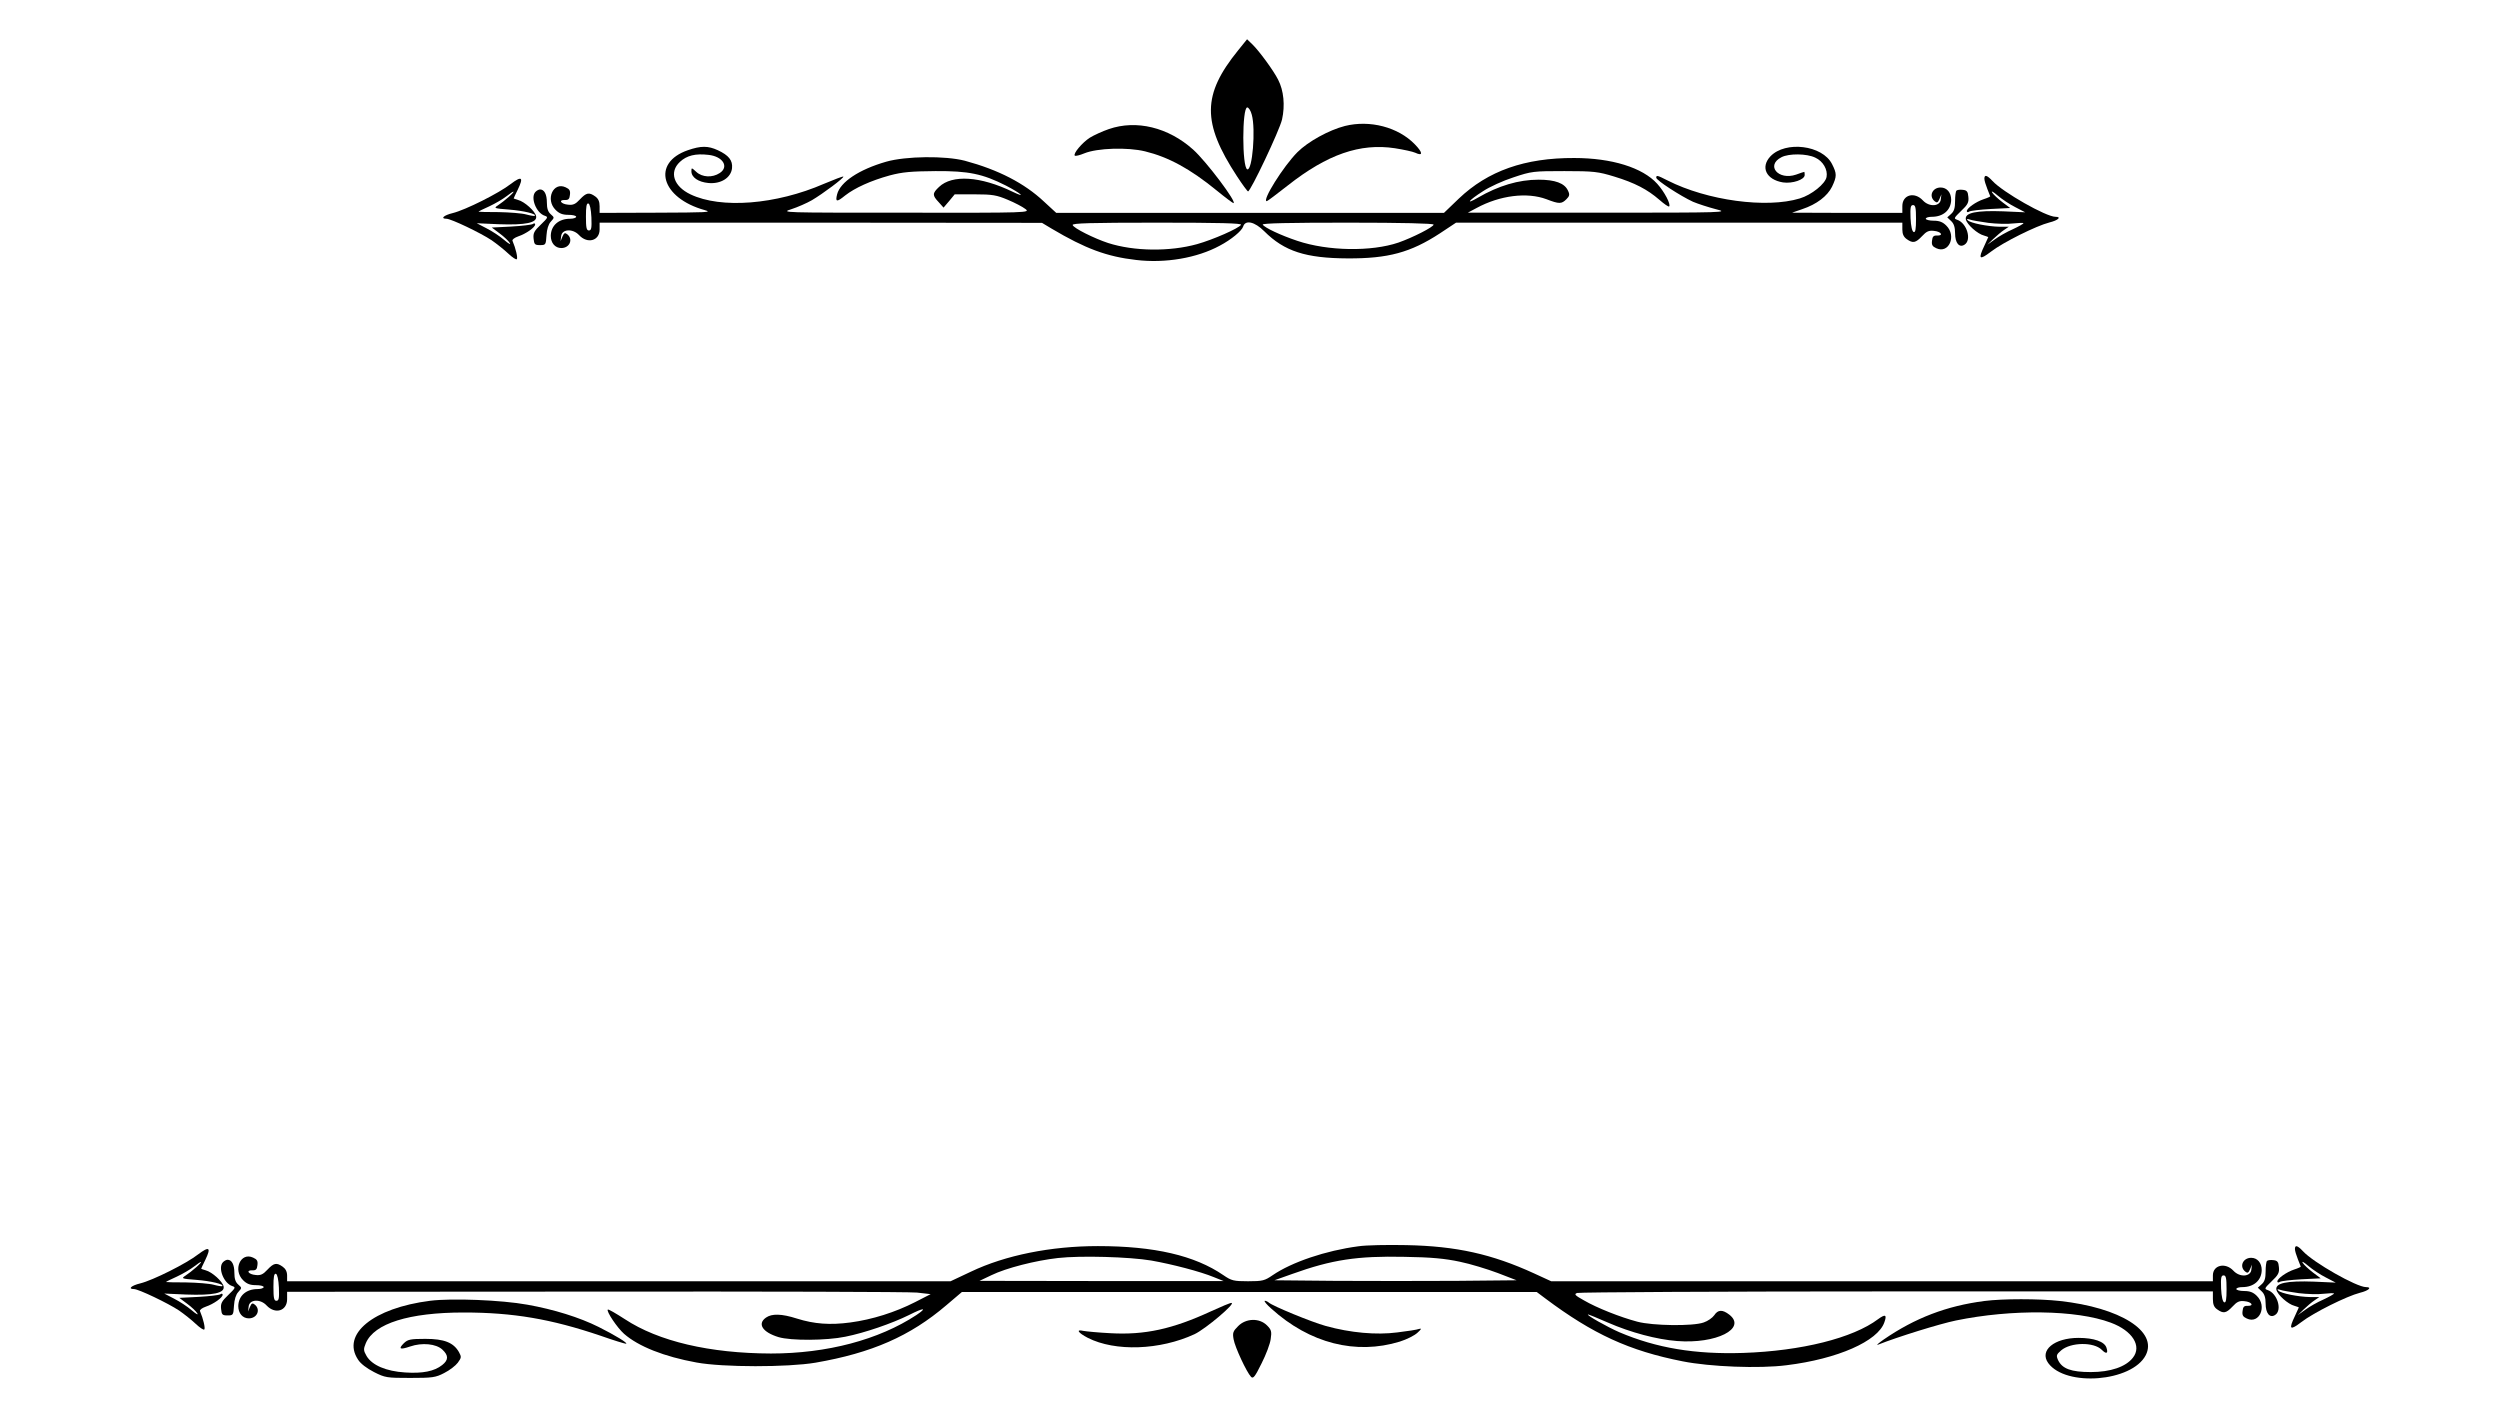
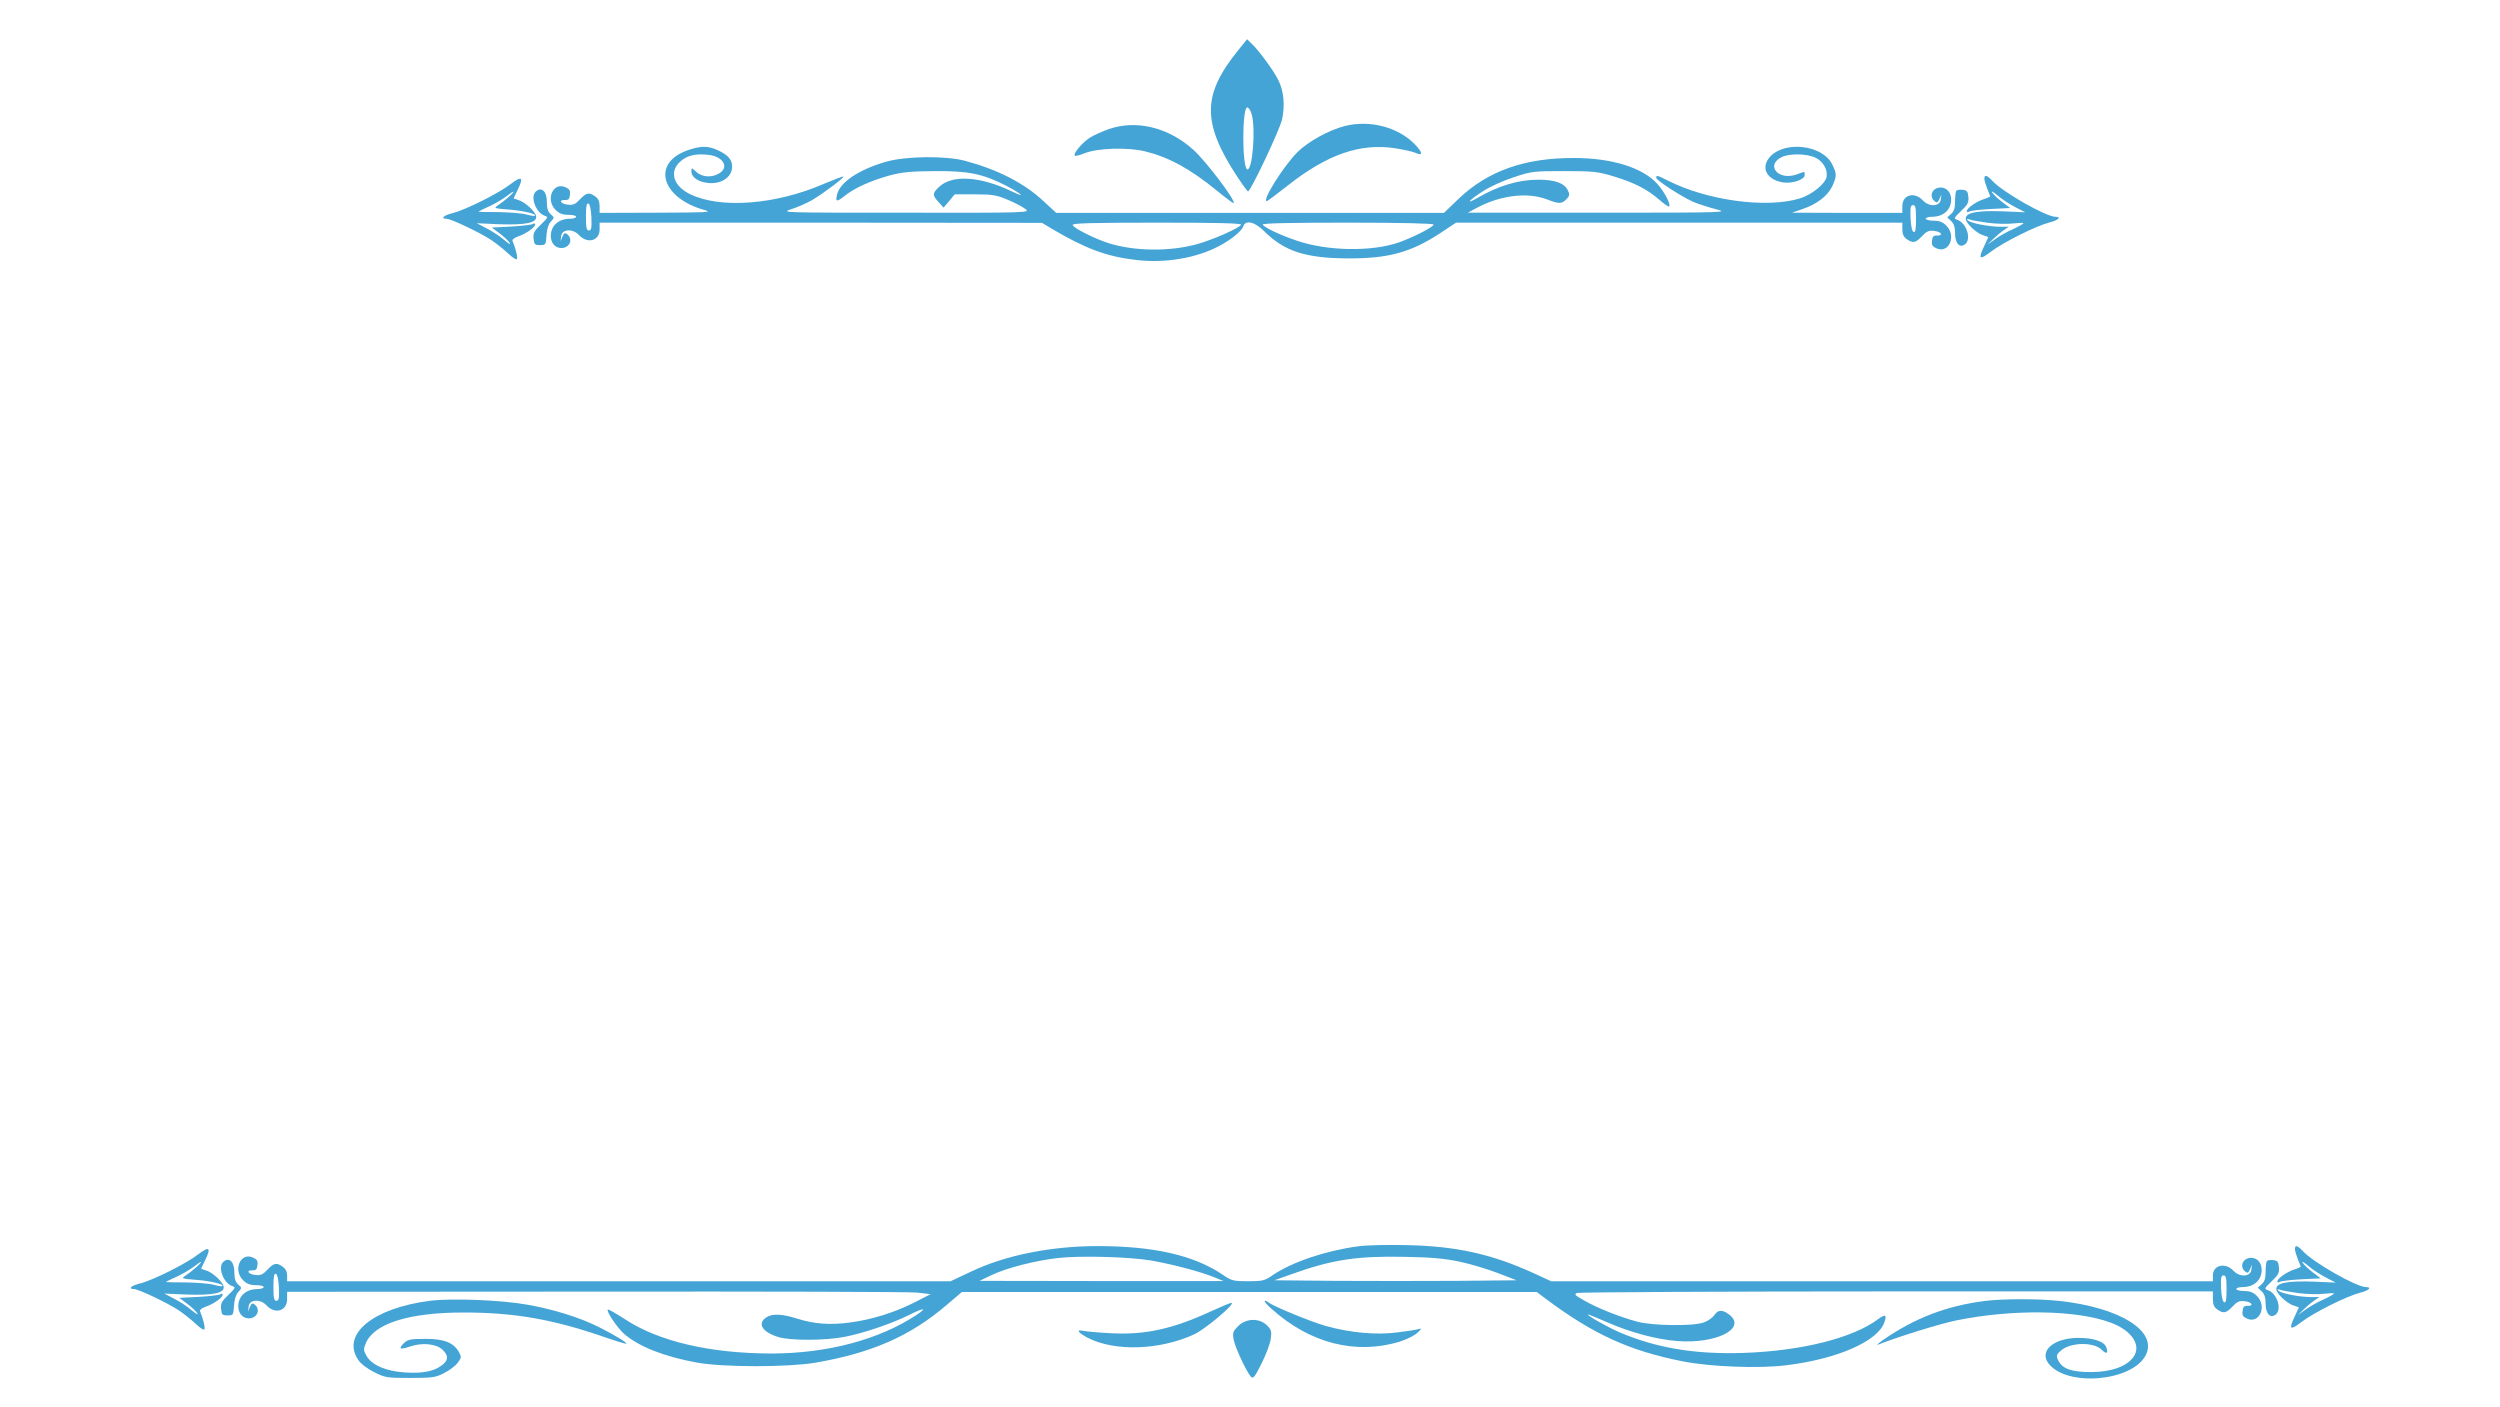
<svg xmlns="http://www.w3.org/2000/svg" version="1.0" width="1280pt" height="720pt" viewBox="0 0 1280 720" preserveAspectRatio="xMidYMid meet">
-   <g transform="translate(0,720) scale(0.1,-0.1)" fill="#000000" stroke="none">
+   <g transform="translate(0,720) scale(0.1,-0.1)" fill="#44a4d6" stroke="none">
    <path d="M6339 6942 c-184 -227 -185 -370 -6 -644 28 -43 54 -78 57 -78 13 0 161 312 174 368 16 72 9 148 -20 204 -24 48 -98 148 -131 180 l-28 27 -46 -57z m70 -329 c21 -74 3 -289 -23 -280 -27 9 -27 317 0 317 7 0 18 -17 23 -37z" />
    <path d="M6886 6555 c-82 -21 -189 -80 -243 -134 -72 -72 -184 -251 -157 -251 3 0 51 36 107 80 203 160 371 218 549 191 44 -7 91 -17 104 -23 40 -19 40 0 -2 43 -85 88 -230 126 -358 94z" />
    <path d="M5677 6539 c-32 -11 -76 -31 -97 -44 -39 -25 -87 -82 -77 -92 4 -3 25 2 49 12 66 27 221 32 311 10 119 -29 230 -89 366 -200 44 -36 83 -65 86 -65 22 0 -138 213 -206 274 -127 114 -291 154 -432 105z" />
    <path d="M3522 6431 c-188 -65 -138 -245 87 -307 40 -11 9 -12 -246 -13 l-293 -1 0 34 c0 25 -7 39 -22 50 -32 23 -46 20 -79 -15 -22 -24 -35 -30 -60 -27 -37 3 -52 25 -17 24 18 -1 24 5 26 26 3 22 -2 30 -22 39 -64 30 -105 -63 -51 -116 18 -18 35 -25 65 -25 22 0 40 -4 40 -10 0 -5 -14 -10 -31 -10 -59 0 -98 -35 -99 -87 0 -37 22 -63 54 -63 42 0 62 44 31 70 -12 10 -17 8 -25 -11 l-10 -24 3 25 c3 38 60 41 92 6 43 -46 105 -29 105 29 l0 35 1133 0 1132 -1 50 -30 c172 -102 282 -143 432 -160 149 -18 312 10 428 73 59 31 113 76 120 98 11 36 59 25 108 -24 103 -103 213 -138 427 -139 207 -1 322 30 472 128 l83 55 1143 0 1142 0 0 -35 c0 -24 7 -38 22 -49 32 -23 46 -20 79 15 22 24 35 30 60 27 37 -3 52 -25 17 -24 -18 1 -24 -5 -26 -26 -3 -22 2 -30 22 -39 64 -30 105 63 51 116 -18 18 -35 25 -65 25 -22 0 -40 5 -40 10 0 6 14 10 31 10 59 0 98 35 99 87 0 37 -22 63 -54 63 -42 0 -62 -44 -31 -70 12 -10 17 -8 25 11 l10 24 -3 -25 c-3 -38 -60 -41 -92 -6 -43 46 -105 29 -105 -29 l0 -35 -282 0 -283 1 52 18 c75 25 129 67 153 115 25 53 25 67 0 116 -49 97 -238 120 -315 40 -53 -56 -22 -120 64 -134 48 -7 111 14 111 38 0 9 -1 16 -2 16 -2 0 -21 -6 -42 -14 -91 -31 -157 47 -75 89 38 20 130 19 173 -2 40 -18 65 -62 58 -99 -6 -35 -77 -92 -137 -110 -170 -52 -474 -11 -677 92 -53 27 -58 28 -58 14 0 -13 125 -94 188 -123 26 -11 79 -28 117 -38 69 -17 58 -18 -600 -18 l-670 0 45 24 c120 65 259 82 358 45 65 -25 77 -25 102 0 16 16 18 24 8 44 -17 38 -66 56 -150 56 -103 0 -206 -31 -311 -92 -67 -39 -48 -14 26 33 33 22 103 54 156 71 93 31 101 32 261 32 151 0 173 -3 255 -28 105 -32 170 -66 231 -119 25 -22 47 -37 50 -34 10 10 -24 75 -61 116 -75 83 -233 132 -425 132 -253 1 -442 -66 -591 -208 l-76 -73 -993 0 -992 0 -63 58 c-100 94 -234 163 -405 209 -100 26 -302 24 -403 -5 -139 -40 -235 -104 -251 -167 -10 -40 -2 -41 41 -6 50 39 131 76 229 103 64 17 109 21 234 22 170 1 241 -14 360 -74 77 -40 108 -67 35 -32 -165 80 -310 89 -377 25 -35 -33 -35 -43 -2 -78 l25 -28 29 34 28 34 103 0 c91 0 112 -4 169 -28 36 -15 76 -36 90 -47 25 -19 21 -20 -615 -19 -634 0 -639 0 -583 18 31 10 79 31 105 46 56 33 166 115 161 121 -2 2 -47 -15 -99 -37 -246 -107 -528 -129 -684 -54 -86 41 -110 114 -54 166 35 33 80 44 147 36 73 -8 106 -61 57 -93 -38 -25 -90 -22 -120 6 -24 22 -25 23 -25 3 0 -31 35 -55 87 -60 64 -6 116 27 121 76 4 40 -17 66 -73 92 -50 23 -86 23 -153 0z m-494 -344 c2 -55 0 -67 -13 -67 -12 0 -15 14 -15 71 0 52 3 70 13 67 7 -3 13 -29 15 -71z m6782 -8 c0 -52 -3 -70 -12 -67 -8 3 -14 29 -16 71 -2 55 0 67 13 67 12 0 15 -14 15 -71z m-3456 -30 c-11 -18 -143 -76 -225 -99 -140 -39 -323 -37 -456 6 -70 23 -177 76 -181 92 -3 9 88 12 433 12 321 0 434 -3 429 -11z m986 1 c0 -12 -106 -66 -180 -92 -138 -47 -361 -44 -518 9 -84 28 -167 67 -177 83 -4 7 138 10 434 10 283 0 441 -4 441 -10z" />
    <path d="M2615 6258 c-60 -47 -232 -133 -297 -149 -46 -11 -65 -29 -32 -29 23 0 174 -72 231 -110 26 -18 65 -49 85 -68 21 -20 41 -33 44 -29 6 6 -5 54 -22 94 -3 6 10 16 30 23 39 13 86 46 86 61 0 6 -6 7 -12 2 -7 -4 -57 -10 -111 -13 l-99 -5 40 -30 c22 -16 46 -39 52 -49 7 -11 -6 -4 -28 15 -22 19 -63 46 -91 60 l-50 26 112 -5 c138 -5 198 7 192 41 -5 26 -60 75 -92 83 -13 4 -23 7 -23 8 0 1 9 21 21 45 31 64 21 72 -36 29z m-10 -66 c-17 -15 -41 -34 -55 -43 -23 -15 -21 -16 56 -22 75 -6 142 -22 132 -32 -2 -2 -22 1 -44 7 -21 6 -85 11 -141 12 -57 0 -103 1 -103 2 0 2 25 14 56 28 30 14 69 37 87 51 42 33 50 31 12 -3z" />
    <path d="M10160 6285 c0 -9 7 -32 15 -52 8 -19 15 -37 15 -38 0 -2 -15 -9 -34 -15 -39 -13 -86 -46 -86 -61 0 -6 6 -7 13 -2 6 4 56 10 110 13 l99 5 -40 30 c-22 17 -46 39 -52 49 -7 11 6 4 28 -15 22 -19 63 -46 91 -60 l50 -26 -112 5 c-138 5 -198 -7 -192 -41 5 -26 60 -75 93 -83 12 -4 22 -7 22 -8 0 -1 -9 -21 -20 -44 -33 -69 -26 -76 33 -31 62 48 233 133 300 150 45 11 64 29 31 29 -48 0 -270 126 -323 184 -28 30 -41 33 -41 11z m20 -226 c41 -5 99 -7 128 -3 28 3 52 4 52 1 0 -3 -25 -17 -55 -31 -30 -13 -72 -37 -92 -52 l-38 -27 30 29 c17 16 41 37 55 46 l25 17 -46 0 c-62 1 -151 19 -164 33 -7 8 -5 9 10 4 10 -4 53 -11 95 -17z" />
    <path d="M2742 6218 c-28 -28 3 -109 48 -123 18 -6 15 -10 -21 -45 -34 -32 -40 -44 -37 -72 3 -29 6 -33 33 -33 29 0 30 2 33 50 2 32 10 57 22 70 19 21 19 21 0 38 -14 12 -20 29 -20 60 0 42 -13 67 -35 67 -6 0 -16 -5 -23 -12z" />
    <path d="M10017 6224 c-4 -4 -7 -28 -7 -54 0 -34 -5 -52 -20 -65 l-20 -18 20 -19 c14 -13 20 -32 20 -62 0 -50 21 -76 48 -59 39 24 12 112 -38 128 -18 6 -15 10 21 45 34 32 40 44 37 72 -2 27 -8 34 -28 36 -14 2 -29 0 -33 -4z" />
    <path d="M6955 819 c-167 -22 -341 -81 -439 -148 -41 -28 -51 -31 -126 -31 -74 0 -85 3 -126 31 -147 101 -354 149 -643 149 -241 0 -474 -47 -650 -131 l-104 -49 -1698 0 -1699 0 0 29 c0 20 -8 35 -22 45 -32 23 -46 20 -79 -15 -22 -24 -35 -30 -60 -27 -37 3 -52 25 -17 24 18 -1 24 5 26 26 3 22 -2 30 -22 39 -64 30 -105 -63 -51 -116 18 -18 35 -25 65 -25 22 0 40 -4 40 -10 0 -5 -14 -10 -31 -10 -59 0 -98 -35 -99 -87 0 -37 22 -63 54 -63 42 0 62 44 31 70 -12 10 -17 8 -25 -11 l-10 -24 3 25 c3 38 60 41 92 6 44 -47 105 -28 105 32 l0 38 1578 1 c867 1 1609 -1 1647 -5 l70 -8 -80 -41 c-102 -52 -219 -89 -331 -104 -104 -14 -185 -8 -274 20 -78 25 -128 26 -158 5 -46 -32 -18 -75 64 -100 63 -19 245 -18 342 2 100 20 239 68 326 111 77 39 96 39 38 0 -193 -127 -458 -197 -745 -197 -313 1 -575 62 -748 176 -45 29 -84 52 -87 49 -9 -8 48 -93 83 -124 74 -65 206 -117 371 -147 135 -25 466 -25 609 -1 289 50 485 136 670 294 l80 68 1472 0 1471 0 44 -33 c243 -182 429 -268 703 -322 140 -28 393 -38 532 -20 261 32 468 123 501 220 14 39 5 43 -32 16 -129 -97 -393 -163 -691 -173 -246 -8 -444 25 -634 106 -60 26 -174 90 -160 91 3 0 48 -18 100 -41 119 -52 252 -87 355 -95 201 -16 359 64 268 135 -35 27 -58 26 -77 -3 -9 -13 -33 -30 -54 -37 -55 -20 -262 -17 -340 4 -87 23 -208 71 -273 109 -47 26 -52 32 -35 38 11 4 748 8 1638 8 l1617 0 0 -39 c0 -28 6 -42 22 -53 32 -23 46 -20 79 15 22 24 35 30 60 27 37 -3 52 -25 17 -24 -18 1 -24 -5 -26 -26 -3 -22 2 -30 22 -39 64 -30 105 63 51 116 -18 18 -35 25 -65 25 -22 0 -40 5 -40 10 0 6 14 10 31 10 59 0 98 35 99 87 0 37 -22 63 -54 63 -42 0 -62 -44 -31 -70 12 -10 17 -8 25 11 l10 24 -3 -25 c-3 -38 -60 -41 -92 -6 -41 44 -105 29 -105 -24 l0 -30 -1694 0 -1694 0 -87 40 c-216 99 -398 140 -655 145 -96 2 -206 0 -245 -6z m-1060 -73 c107 -19 250 -56 320 -85 l50 -20 -625 0 -625 1 61 29 c76 37 226 75 341 88 116 13 365 6 478 -13z m1579 -6 c54 -11 142 -38 195 -58 l96 -37 -307 -3 c-169 -1 -448 -1 -620 0 l-313 3 90 32 c206 74 335 93 575 88 139 -2 209 -9 284 -25z m-6046 -133 c2 -55 0 -67 -13 -67 -12 0 -15 14 -15 71 0 52 3 70 13 67 7 -3 13 -29 15 -71z m9972 -8 c0 -52 -3 -70 -12 -67 -8 3 -14 29 -16 71 -2 55 0 67 13 67 12 0 15 -14 15 -71z" />
    <path d="M1015 778 c-60 -47 -232 -133 -297 -149 -46 -11 -65 -29 -32 -29 23 0 174 -72 231 -110 26 -18 65 -49 85 -68 21 -20 41 -33 44 -29 6 6 -5 54 -22 94 -3 6 10 16 30 23 39 13 86 46 86 61 0 6 -6 7 -12 2 -7 -4 -57 -10 -111 -13 l-99 -5 40 -30 c22 -16 46 -39 52 -49 7 -11 -6 -4 -28 15 -22 19 -63 46 -91 60 l-50 26 112 -5 c138 -5 198 7 192 41 -5 26 -60 75 -92 83 -13 4 -23 7 -23 8 0 1 9 21 21 45 31 64 21 72 -36 29z m-10 -66 c-17 -15 -41 -34 -55 -43 -23 -15 -21 -16 56 -22 75 -6 142 -22 132 -32 -2 -2 -22 1 -44 7 -21 6 -85 11 -141 12 -57 0 -103 1 -103 2 0 2 25 14 56 28 30 14 69 37 87 51 42 33 50 31 12 -3z" />
    <path d="M11750 805 c0 -9 7 -32 15 -52 8 -19 15 -37 15 -38 0 -2 -15 -9 -34 -15 -39 -13 -86 -46 -86 -61 0 -6 6 -7 13 -2 6 4 56 10 110 13 l99 5 -40 30 c-22 17 -46 39 -52 49 -7 11 6 4 28 -15 22 -19 63 -46 91 -60 l50 -26 -112 5 c-138 5 -198 -7 -192 -41 5 -26 60 -75 93 -83 12 -4 22 -7 22 -8 0 -1 -9 -21 -20 -44 -33 -69 -26 -76 33 -31 62 48 233 133 300 150 45 11 64 29 31 29 -48 0 -270 126 -323 184 -28 30 -41 33 -41 11z m20 -226 c41 -5 99 -7 128 -3 28 3 52 4 52 1 0 -3 -25 -17 -55 -31 -30 -13 -72 -37 -92 -52 l-38 -27 30 29 c17 16 41 37 55 46 l25 17 -46 0 c-62 1 -151 19 -164 33 -7 8 -5 9 10 4 10 -4 53 -11 95 -17z" />
    <path d="M1142 738 c-28 -28 3 -109 48 -123 18 -6 15 -10 -21 -45 -34 -32 -40 -44 -37 -72 3 -29 6 -33 33 -33 29 0 30 2 33 50 2 32 10 57 22 70 19 21 19 21 0 38 -14 12 -20 29 -20 60 0 42 -13 67 -35 67 -6 0 -16 -5 -23 -12z" />
    <path d="M11607 744 c-4 -4 -7 -28 -7 -54 0 -34 -5 -52 -20 -65 l-20 -18 20 -19 c14 -13 20 -32 20 -62 0 -50 21 -76 48 -59 39 24 12 112 -38 128 -18 6 -15 10 21 45 34 32 40 44 37 72 -2 27 -8 34 -28 36 -14 2 -29 0 -33 -4z" />
    <path d="M2202 540 c-291 -37 -455 -171 -369 -301 13 -21 45 -45 82 -64 57 -29 66 -30 185 -30 113 0 130 2 174 25 28 14 59 38 70 53 19 26 19 30 6 54 -28 49 -75 68 -172 68 -77 0 -90 -3 -110 -22 -30 -30 -21 -35 32 -17 61 21 133 14 165 -16 32 -30 32 -53 -1 -79 -40 -32 -100 -44 -190 -38 -97 6 -169 37 -197 84 -16 28 -17 35 -4 66 43 101 221 157 501 157 253 0 447 -33 701 -119 65 -23 124 -41 130 -41 15 1 -58 45 -140 86 -98 49 -230 90 -365 114 -132 24 -387 34 -498 20z" />
    <path d="M10161 539 c-194 -25 -356 -87 -516 -197 -27 -19 -41 -31 -30 -27 103 41 317 107 399 124 287 59 617 55 793 -11 111 -41 161 -120 113 -180 -36 -46 -114 -73 -215 -73 -101 0 -147 17 -168 62 -10 23 -8 28 16 49 49 42 167 44 208 3 24 -24 34 -19 24 11 -10 31 -64 50 -143 50 -124 0 -202 -64 -155 -129 90 -123 428 -96 499 40 63 122 -129 244 -440 278 -109 12 -291 12 -385 0z" />
    <path d="M6510 499 c196 -177 432 -237 657 -168 35 11 75 31 90 45 21 19 23 24 9 20 -10 -4 -61 -12 -112 -18 -107 -14 -240 -2 -366 33 -73 20 -274 103 -292 120 -6 5 -15 9 -20 9 -6 -1 9 -19 34 -41z" />
    <path d="M6200 486 c-197 -91 -339 -122 -515 -112 -60 3 -123 9 -139 12 -39 9 -26 -10 24 -36 140 -71 369 -63 546 19 57 27 214 160 189 160 -5 1 -53 -19 -105 -43z" />
    <path d="M6339 410 c-26 -26 -29 -34 -23 -67 7 -41 67 -169 89 -192 11 -12 20 -1 54 68 23 45 44 101 47 125 6 39 3 48 -19 70 -39 39 -108 37 -148 -4z" />
  </g>
</svg>
